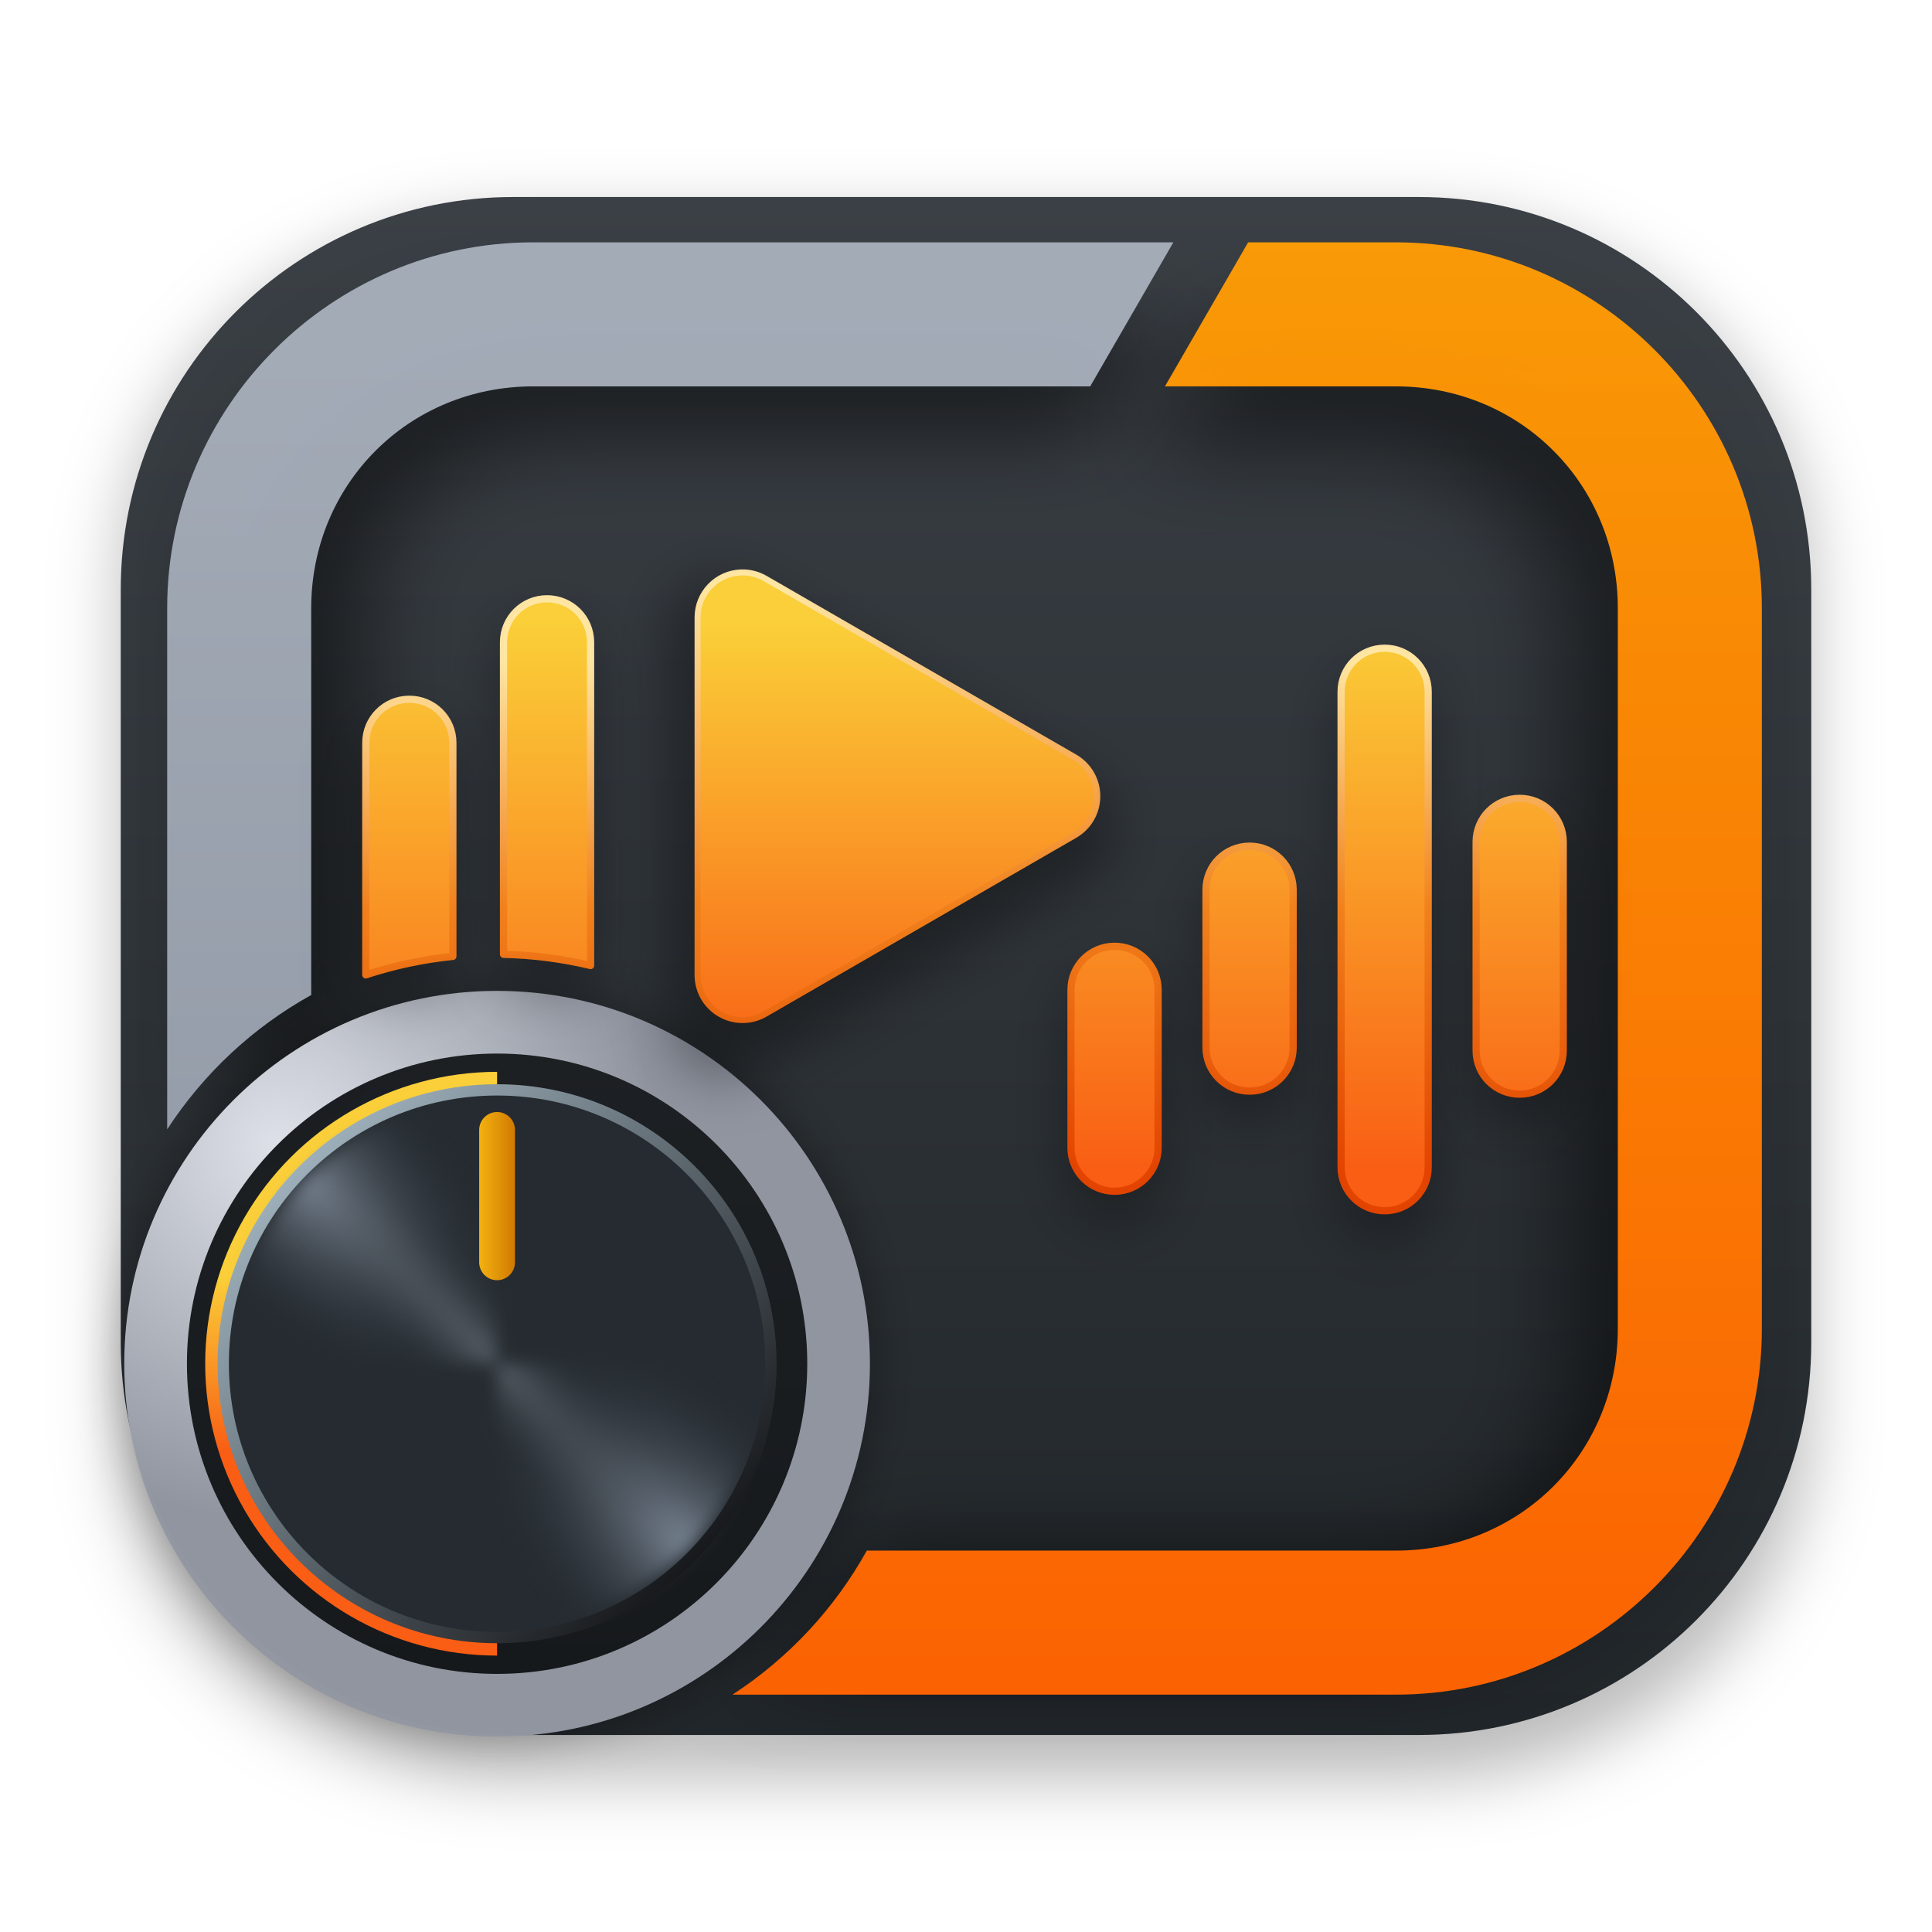
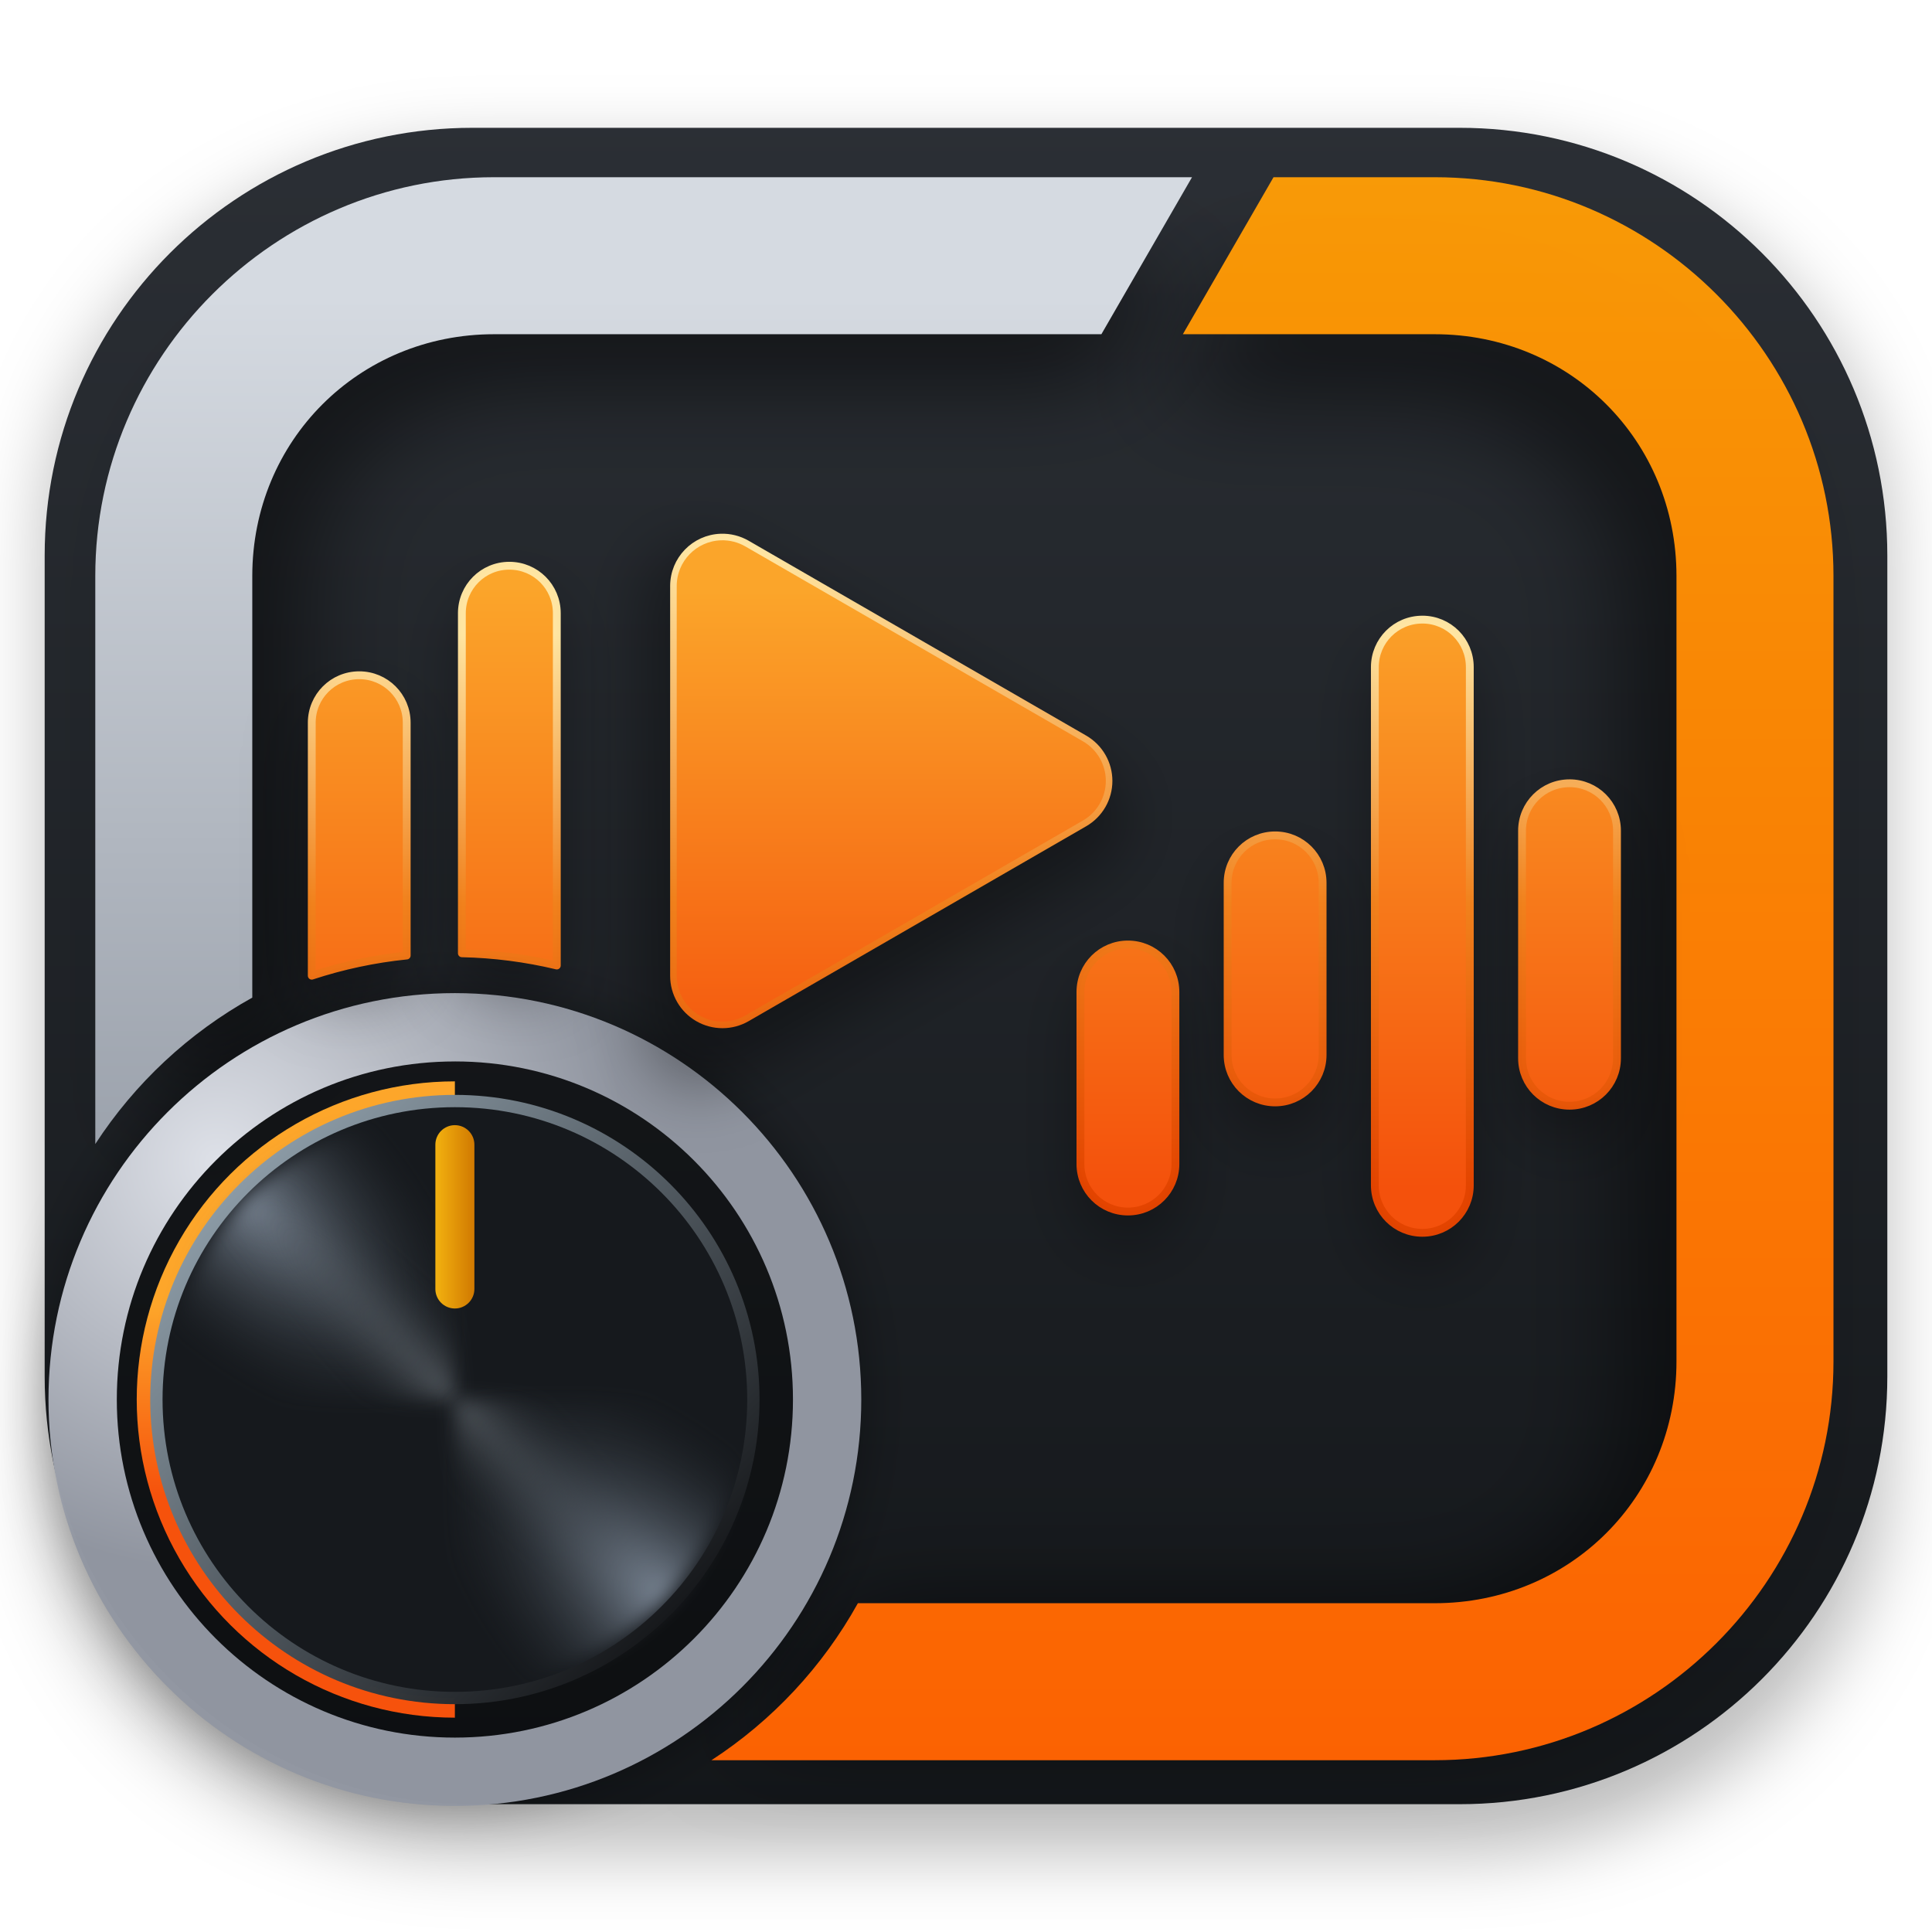
<svg xmlns="http://www.w3.org/2000/svg" xmlns:xlink="http://www.w3.org/1999/xlink" width="128" height="128" viewBox="0 0 128 128" version="1.1" id="svg4" xml:space="preserve">
  <defs id="defs2">
    <linearGradient id="linearGradient23">
      <stop style="stop-color:#ffe6a3;stop-opacity:0.992;" offset="0.246" id="stop13" />
      <stop style="stop-color:#f1811c;stop-opacity:0.992;" offset="0.516" id="stop20" />
      <stop style="stop-color:#e34400;stop-opacity:0.992;" offset="0.8" id="stop23" />
    </linearGradient>
    <linearGradient id="linearGradient43">
-       <stop style="stop-color:#fcd139;stop-opacity:1;" offset="0.2" id="stop42" />
-       <stop style="stop-color:#fb5f14;stop-opacity:1;" offset="0.8" id="stop43" />
+       <stop style="stop-color:#fda62a;stop-opacity:1;" offset="0.2" id="stop42" />
+       <stop style="stop-color:#f6520c;stop-opacity:1;" offset="0.8" id="stop43" />
    </linearGradient>
    <linearGradient id="linearGradient36">
      <stop style="stop-color:#ffe6a3;stop-opacity:0.992;" offset="0.2" id="stop35" />
      <stop style="stop-color:#f1811c;stop-opacity:0.992;" offset="0.516" id="stop37" />
      <stop style="stop-color:#e34400;stop-opacity:0.992;" offset="0.8" id="stop36" />
    </linearGradient>
    <linearGradient id="linearGradient21">
-       <stop style="stop-color:#fcd139;stop-opacity:0.992;" offset="0.2" id="stop21" />
-       <stop style="stop-color:#fb5f14;stop-opacity:0.992;" offset="0.8" id="stop22" />
+       <stop style="stop-color:#fda62a;stop-opacity:1;" offset="0.2" id="stop21" />
+       <stop style="stop-color:#f6520c;stop-opacity:1;" offset="0.8" id="stop22" />
    </linearGradient>
    <linearGradient id="linearGradient19">
      <stop style="stop-color:#b3bec8;stop-opacity:0.992;" offset="0" id="stop19" />
      <stop style="stop-color:#252b30;stop-opacity:0;" offset="1" id="stop18" />
    </linearGradient>
    <linearGradient id="linearGradient15">
      <stop style="stop-color:#7c8897;stop-opacity:0.992;" offset="0" id="stop16" />
      <stop style="stop-color:#252b30;stop-opacity:0;" offset="1" id="stop17" />
    </linearGradient>
    <linearGradient id="linearGradient8">
      <stop style="stop-color:#f5b310;stop-opacity:0.992;" offset="0" id="stop11" />
      <stop style="stop-color:#d27a01;stop-opacity:0.992;" offset="1" id="stop12" />
    </linearGradient>
    <linearGradient id="linearGradient1">
-       <stop style="stop-color:#9dafba;stop-opacity:1;" offset="0" id="stop3" />
+       <stop style="stop-color:#8b9aa5;stop-opacity:1;" offset="0" id="stop3" />
      <stop style="stop-color:#17191c;stop-opacity:0.992;" offset="1" id="stop4" />
    </linearGradient>
    <linearGradient id="linearGradient14">
      <stop style="stop-color:#dee1e8;stop-opacity:1;" offset="0" id="stop14" />
      <stop style="stop-color:#9297a2;stop-opacity:0.988;" offset="1" id="stop15" />
    </linearGradient>
    <linearGradient id="linearGradient9">
-       <stop style="stop-color:#a4acb8;stop-opacity:0.988;" offset="0" id="stop9" />
-       <stop style="stop-color:#939aa7;stop-opacity:1;" offset="1" id="stop10" />
+       <stop style="stop-color:#d5dae1;stop-opacity:1;" offset="0" id="stop9" />
+       <stop style="stop-color:#8b929d;stop-opacity:1;" offset="1" id="stop10" />
    </linearGradient>
    <linearGradient id="linearGradient7">
      <stop style="stop-color:#fba006;stop-opacity:0.988;" offset="0" id="stop7" />
      <stop style="stop-color:#fb6202;stop-opacity:1;" offset="1" id="stop8" />
    </linearGradient>
    <linearGradient id="bg" x1="0%" y1="0%" x2="0%" y2="100%">
-       <stop offset="0" stop-color="#9C948E" id="stop1" style="stop-color:#3a3f45;stop-opacity:0.988;" />
-       <stop offset="1" stop-color="#7B7068" id="stop2" style="stop-color:#1e2327;stop-opacity:0.988;" />
+       <stop offset="0" stop-color="#9C948E" id="stop1" style="stop-color:#2c3036;stop-opacity:1;" />
+       <stop offset="1" stop-color="#7B7068" id="stop2" style="stop-color:#121518;stop-opacity:1;" />
    </linearGradient>
    <filter id="shadow" x="-0.048" y="-0.048" width="1.096" height="1.096">
      <feGaussianBlur stdDeviation="2.24" id="feGaussianBlur2" />
    </filter>
    <clipPath id="roundedClip">
      <rect x="8" y="8" width="112" height="112" rx="26" ry="26" id="rect2" />
    </clipPath>
    <linearGradient xlink:href="#linearGradient7" id="linearGradient37" gradientUnits="userSpaceOnUse" x1="64" y1="12.286" x2="64" y2="115.714" gradientTransform="matrix(1.021512,0,0,1.021512,-1.475275,-5.928059)" />
    <linearGradient xlink:href="#linearGradient9" id="linearGradient38" gradientUnits="userSpaceOnUse" x1="44.916" y1="28.664" x2="44.916" y2="93.922" gradientTransform="matrix(1.021512,0,0,1.021512,-1.475275,-5.928059)" />
    <filter style="color-interpolation-filters:sRGB" id="filter38" x="-0.119" y="-0.116" width="1.238" height="1.232">
      <feGaussianBlur stdDeviation="3.232" id="feGaussianBlur38" />
    </filter>
    <filter style="color-interpolation-filters:sRGB" id="filter39" x="-0.116" y="-0.075" width="1.232" height="1.15">
      <feGaussianBlur stdDeviation="3.232" id="feGaussianBlur39" />
    </filter>
    <radialGradient xlink:href="#linearGradient14" id="radialGradient20-0" cx="10.955" cy="-71.208" fx="10.955" fy="-71.208" r="24" gradientUnits="userSpaceOnUse" gradientTransform="matrix(1.091126,0,0,1.091126,3.946126,159.1843)" />
    <filter style="color-interpolation-filters:sRGB" id="filter40" x="-0.075" y="-0.075" width="1.15" height="1.15">
      <feGaussianBlur stdDeviation="1.5" id="feGaussianBlur40" />
    </filter>
    <linearGradient xlink:href="#linearGradient1" id="linearGradient4" x1="17.291" y1="82.878" x2="45.051" y2="110.639" gradientUnits="userSpaceOnUse" />
    <linearGradient xlink:href="#linearGradient8" id="linearGradient12" x1="-462.141" y1="157.181" x2="-454.095" y2="157.181" gradientUnits="userSpaceOnUse" gradientTransform="matrix(0.3126041,0,0,0.3126041,174.3805,35.85124)" />
    <radialGradient xlink:href="#linearGradient15" id="radialGradient17" cx="6.812" cy="173.527" fx="6.812" fy="173.527" r="10.013" gradientUnits="userSpaceOnUse" gradientTransform="matrix(-1.358197,-1.358197,0.7382656,-0.7382656,-73.77336,247.4006)" />
    <radialGradient xlink:href="#linearGradient19" id="radialGradient17-1" cx="16.823" cy="173.249" fx="16.823" fy="173.249" r="10.013" gradientUnits="userSpaceOnUse" gradientTransform="matrix(-0.3205338,0.3205338,-1.920781,-1.920781,369.3372,424.1405)" />
    <radialGradient xlink:href="#linearGradient15" id="radialGradient17-6" cx="6.812" cy="173.527" fx="6.812" fy="173.527" r="10.013" gradientUnits="userSpaceOnUse" gradientTransform="matrix(-1.358197,-1.358197,0.6874427,-0.6874427,-64.95419,238.5814)" />
    <radialGradient xlink:href="#linearGradient19" id="radialGradient17-1-2" cx="16.823" cy="173.249" fx="16.823" fy="173.249" r="10.013" gradientUnits="userSpaceOnUse" gradientTransform="matrix(-0.3205338,0.3205338,-1.920781,-1.920781,369.3372,424.1405)" />
    <filter style="color-interpolation-filters:sRGB" id="filter20" x="-0.075" y="-0.075" width="1.15" height="1.15">
      <feGaussianBlur stdDeviation="0.6" id="feGaussianBlur20" />
    </filter>
    <linearGradient xlink:href="#linearGradient43" id="linearGradient31" gradientUnits="userSpaceOnUse" gradientTransform="matrix(0.8153059,0,0,0.8153059,19.45657,206.7118)" x1="53.339" y1="-220.835" x2="53.339" y2="-142.107" />
    <filter style="color-interpolation-filters:sRGB" id="filter31" x="-0.844" y="-0.3" width="2.687" height="1.6">
      <feGaussianBlur stdDeviation="2.15" id="feGaussianBlur31" />
    </filter>
    <linearGradient xlink:href="#linearGradient21" id="linearGradient33" x1="20.921" y1="86.509" x2="20.921" y2="107.009" gradientUnits="userSpaceOnUse" gradientTransform="matrix(0.94331,0,0,0.94331,3.529679,-0.9231048)" />
    <linearGradient xlink:href="#linearGradient23" id="linearGradient35" x1="62.945" y1="31.664" x2="62.945" y2="95.851" gradientUnits="userSpaceOnUse" gradientTransform="translate(0,-5)" />
    <linearGradient xlink:href="#linearGradient43" id="linearGradient10" gradientUnits="userSpaceOnUse" gradientTransform="matrix(0.6839912,0,0,0.6839912,24.54878,186.5148)" x1="52.689" y1="-230.309" x2="52.689" y2="-151.748" />
    <linearGradient xlink:href="#linearGradient36" id="linearGradient11" gradientUnits="userSpaceOnUse" gradientTransform="matrix(0.8389381,0,0,0.8389381,8.225924,8.90166)" x1="64" y1="16.963" x2="64" y2="100.938" />
    <linearGradient xlink:href="#bg" id="linearGradient25" x1="64" y1="8" x2="64" y2="120" gradientUnits="userSpaceOnUse" />
  </defs>
-   <rect x="8" y="10.624" width="112" height="112" rx="26" ry="26" fill="#000000" opacity="0.25" filter="url(#shadow)" id="rect3" transform="matrix(1,0,0,0.9252215,0,4.571644)" />
-   <rect style="fill:url(#linearGradient25);stroke-width:0.531;stroke-linecap:round;stroke-linejoin:round" id="rect1" width="112" height="101.894" x="8" y="13.053" rx="26" ry="26" />
-   <circle style="display:inline;opacity:0.35;fill:#000000;fill-opacity:1;stroke:none;stroke-width:7.066;stroke-linecap:round;stroke-linejoin:round;stroke-dasharray:none;stroke-opacity:0.988;filter:url(#filter40)" id="path14" cx="34.645" cy="95.484" r="24" transform="matrix(1.02927,0,0,1.02927,-2.725797,-7.928007)" />
-   <path id="path8" style="baseline-shift:baseline;display:inline;overflow:visible;opacity:0.5;vector-effect:none;fill:#000000;fill-opacity:1;stroke-linecap:round;stroke-linejoin:round;filter:url(#filter39);enable-background:accumulate;stop-color:#000000;stop-opacity:1" d="M 82.395,14.287 77,23.629 h 14.986 c 8.05,0 14.385,6.334 14.385,14.385 v 55.973 c 0,8.05 -6.334,14.385 -14.385,14.385 H 57.664 a 26.5,26.5 0 0 1 -8.713,9.342 h 43.035 c 13.064,0 23.727,-10.662 23.727,-23.727 V 38.014 c 0,-13.064 -10.662,-23.727 -23.727,-23.727 z" transform="matrix(0.94331,0,0,0.8606119,3.529679,9.453016)" />
-   <path id="rect6" style="baseline-shift:baseline;display:inline;overflow:visible;opacity:0.5;vector-effect:none;fill:#000000;fill-opacity:1;stroke-linecap:round;stroke-linejoin:round;filter:url(#filter38);enable-background:accumulate;stop-color:#000000;stop-opacity:1" d="m 36.014,14.287 c -13.064,0 -23.727,10.662 -23.727,23.727 v 43.035 a 26.5,26.5 0 0 1 9.342,-8.713 V 38.014 c 0,-8.05 6.334,-14.385 14.385,-14.385 h 36.139 l 5.393,-9.342 z" transform="matrix(0.94331,0,0,0.8113151,3.529679,9.774933)" />
-   <path id="path8-9" style="baseline-shift:baseline;display:inline;overflow:visible;vector-effect:none;fill:url(#linearGradient37);stroke-width:1.022;stroke-linecap:round;stroke-linejoin:round;enable-background:accumulate;stop-color:#000000" d="m 82.692,16.056 -5.511,9.543 h 15.309 c 8.224,0 14.694,6.471 14.694,14.694 v 47.744 c 0,8.224 -6.471,14.694 -14.694,14.694 h -35.061 c -2.144,3.859 -5.2,7.135 -8.9,9.543 h 43.961 c 13.345,0 24.237,-10.892 24.237,-24.237 V 40.293 c 0,-13.345 -10.892,-24.237 -24.237,-24.237 z" />
-   <path id="rect6-2" style="baseline-shift:baseline;display:inline;overflow:visible;vector-effect:none;fill:url(#linearGradient38);fill-opacity:1;stroke-width:1.022;stroke-linecap:round;stroke-linejoin:round;enable-background:accumulate;stop-color:#000000" d="m 35.313,16.056 c -13.345,0 -24.237,10.892 -24.237,24.237 v 34.528 c 2.408,-3.701 5.684,-6.756 9.543,-8.9 v -25.628 c 0,-8.224 6.471,-14.694 14.694,-14.694 h 36.916 l 5.509,-9.543 z" />
-   <path style="opacity:1;fill:url(#linearGradient33);fill-opacity:1;stroke:none;stroke-width:0.734;stroke-linecap:round;stroke-linejoin:round;stroke-opacity:1" id="path31" d="m 32.933,109.688 a 19.338,19.338 0 0 1 -16.747,-9.669 19.338,19.338 0 0 1 0,-19.338 19.338,19.338 0 0 1 16.747,-9.669 v 19.338 z" />
-   <g id="g30" transform="matrix(0.94331,0,0,0.94331,3.529679,-0.9231047)">
-     <path id="path14-5" style="fill:url(#radialGradient20-0);stroke:none;stroke-width:7.71;stroke-linecap:round;stroke-linejoin:round;stroke-dasharray:none;stroke-opacity:0.988" d="M 31.172,70.572 A 26.187,26.187 0 0 0 4.984,96.758 26.187,26.187 0 0 0 31.172,122.945 26.187,26.187 0 0 0 57.357,96.758 26.187,26.187 0 0 0 31.172,70.572 Z m 0,4.402 A 21.784,21.784 0 0 1 52.955,96.758 21.784,21.784 0 0 1 31.172,118.543 21.784,21.784 0 0 1 9.387,96.758 21.784,21.784 0 0 1 31.172,74.975 Z" />
-     <path style="baseline-shift:baseline;display:inline;overflow:visible;vector-effect:none;fill:#252b30;fill-opacity:1;stroke-linecap:round;stroke-linejoin:round;enable-background:accumulate;stop-color:#000000" d="m 50.404,96.759 a 19.233,19.233 0 0 1 -19.233,19.233 19.233,19.233 0 0 1 -19.233,-19.233 19.233,19.233 0 0 1 19.233,-19.233 19.233,19.233 0 0 1 19.233,19.233 z" id="path29" />
-     <g id="g39" style="display:inline">
-       <path style="mix-blend-mode:normal;fill:url(#radialGradient17-6);fill-opacity:0.992;stroke:none;stroke-width:0.793;stroke-linecap:round;stroke-linejoin:round;stroke-opacity:1;filter:url(#filter20)" id="path1-9-92" d="M 50.404,96.759 A 19.233,19.233 0 0 1 31.171,115.992 V 96.759 Z" transform="matrix(-0.9735337,0,0,-0.9735337,61.51682,190.9567)" />
-       <path style="display:inline;opacity:0.351;mix-blend-mode:normal;fill:url(#radialGradient17-1-2);fill-opacity:0.992;stroke:none;stroke-width:0.793;stroke-linecap:round;stroke-linejoin:round;stroke-opacity:1;filter:url(#filter20)" id="path1-9-9-0" d="M 50.404,96.759 A 19.233,19.233 0 0 1 31.171,115.992 V 96.759 Z" transform="matrix(-0.9735337,0,0,-0.9735337,61.51682,190.9567)" />
-       <path style="display:inline;opacity:0.351;mix-blend-mode:normal;fill:url(#radialGradient17-1);fill-opacity:0.992;stroke:none;stroke-width:0.793;stroke-linecap:round;stroke-linejoin:round;stroke-opacity:1;filter:url(#filter20)" id="path1-9-9" d="M 50.404,96.759 A 19.233,19.233 0 0 1 31.171,115.992 V 96.759 Z" transform="matrix(0.9735337,0,0,0.9735337,0.8249778,2.56084)" />
-       <path style="display:inline;mix-blend-mode:normal;fill:url(#radialGradient17);fill-opacity:0.992;stroke:none;stroke-width:0.793;stroke-linecap:round;stroke-linejoin:round;stroke-opacity:1;filter:url(#filter20)" id="path1-9" d="M 50.404,96.759 A 19.233,19.233 0 0 1 31.171,115.992 V 96.759 Z" transform="matrix(0.9735337,0,0,0.9735337,0.8249778,2.56084)" />
+   <g id="gesamt" transform="translate(64,64) scale(1.09) translate(-64,-64)">
+     <rect x="8" y="10.624" width="112" height="112" rx="26" ry="26" fill="#000000" opacity="0.25" filter="url(#shadow)" id="rect3" transform="matrix(1,0,0,0.9252215,0,4.571644)" />
+     <rect style="fill:url(#linearGradient25);stroke-width:0.531;stroke-linecap:round;stroke-linejoin:round" id="rect1" width="112" height="101.894" x="8" y="13.053" rx="26" ry="26" />
+     <circle style="display:inline;opacity:0.35;fill:#000000;fill-opacity:1;stroke:none;stroke-width:7.066;stroke-linecap:round;stroke-linejoin:round;stroke-dasharray:none;stroke-opacity:0.988;filter:url(#filter40)" id="path14" cx="34.645" cy="95.484" r="24" transform="matrix(1.02927,0,0,1.02927,-2.725797,-7.928007)" />
+     <path id="path8" style="baseline-shift:baseline;display:inline;overflow:visible;opacity:0.5;vector-effect:none;fill:#000000;fill-opacity:1;stroke-linecap:round;stroke-linejoin:round;filter:url(#filter39);enable-background:accumulate;stop-color:#000000;stop-opacity:1" d="M 82.395,14.287 77,23.629 h 14.986 c 8.05,0 14.385,6.334 14.385,14.385 v 55.973 c 0,8.05 -6.334,14.385 -14.385,14.385 H 57.664 a 26.5,26.5 0 0 1 -8.713,9.342 h 43.035 c 13.064,0 23.727,-10.662 23.727,-23.727 V 38.014 c 0,-13.064 -10.662,-23.727 -23.727,-23.727 z" transform="matrix(0.94331,0,0,0.8606119,3.529679,9.453016)" />
+     <path id="rect6" style="baseline-shift:baseline;display:inline;overflow:visible;opacity:0.5;vector-effect:none;fill:#000000;fill-opacity:1;stroke-linecap:round;stroke-linejoin:round;filter:url(#filter38);enable-background:accumulate;stop-color:#000000;stop-opacity:1" d="m 36.014,14.287 c -13.064,0 -23.727,10.662 -23.727,23.727 v 43.035 a 26.5,26.5 0 0 1 9.342,-8.713 V 38.014 c 0,-8.05 6.334,-14.385 14.385,-14.385 h 36.139 l 5.393,-9.342 z" transform="matrix(0.94331,0,0,0.8113151,3.529679,9.774933)" />
+     <path id="path8-9" style="baseline-shift:baseline;display:inline;overflow:visible;vector-effect:none;fill:url(#linearGradient37);stroke-width:1.022;stroke-linecap:round;stroke-linejoin:round;enable-background:accumulate;stop-color:#000000" d="m 82.692,16.056 -5.511,9.543 h 15.309 c 8.224,0 14.694,6.471 14.694,14.694 v 47.744 c 0,8.224 -6.471,14.694 -14.694,14.694 h -35.061 c -2.144,3.859 -5.2,7.135 -8.9,9.543 h 43.961 c 13.345,0 24.237,-10.892 24.237,-24.237 V 40.293 c 0,-13.345 -10.892,-24.237 -24.237,-24.237 z" />
+     <path id="rect6-2" style="baseline-shift:baseline;display:inline;overflow:visible;vector-effect:none;fill:url(#linearGradient38);fill-opacity:1;stroke-width:1.022;stroke-linecap:round;stroke-linejoin:round;enable-background:accumulate;stop-color:#000000" d="m 35.313,16.056 c -13.345,0 -24.237,10.892 -24.237,24.237 v 34.528 c 2.408,-3.701 5.684,-6.756 9.543,-8.9 v -25.628 c 0,-8.224 6.471,-14.694 14.694,-14.694 h 36.916 l 5.509,-9.543 z" />
+     <path style="opacity:1;fill:url(#linearGradient33);fill-opacity:1;stroke:none;stroke-width:0.734;stroke-linecap:round;stroke-linejoin:round;stroke-opacity:1" id="path31" d="m 32.933,109.688 a 19.338,19.338 0 0 1 -16.747,-9.669 19.338,19.338 0 0 1 0,-19.338 19.338,19.338 0 0 1 16.747,-9.669 v 19.338 z" />
+     <g id="g30" transform="matrix(0.94331,0,0,0.94331,3.529679,-0.9231047)">
+       <path id="path14-5" style="fill:url(#radialGradient20-0);stroke:none;stroke-width:7.71;stroke-linecap:round;stroke-linejoin:round;stroke-dasharray:none;stroke-opacity:0.988" d="M 31.172,70.572 A 26.187,26.187 0 0 0 4.984,96.758 26.187,26.187 0 0 0 31.172,122.945 26.187,26.187 0 0 0 57.357,96.758 26.187,26.187 0 0 0 31.172,70.572 Z m 0,4.402 A 21.784,21.784 0 0 1 52.955,96.758 21.784,21.784 0 0 1 31.172,118.543 21.784,21.784 0 0 1 9.387,96.758 21.784,21.784 0 0 1 31.172,74.975 Z" />
+       <path style="baseline-shift:baseline;display:inline;overflow:visible;vector-effect:none;fill:#16191d;fill-opacity:1;stroke-linecap:round;stroke-linejoin:round;enable-background:accumulate;stop-color:#000000" d="m 50.404,96.759 a 19.233,19.233 0 0 1 -19.233,19.233 19.233,19.233 0 0 1 -19.233,-19.233 19.233,19.233 0 0 1 19.233,-19.233 19.233,19.233 0 0 1 19.233,19.233 z" id="path29" />
+       <g id="g39" style="display:inline">
+         <path style="mix-blend-mode:normal;fill:url(#radialGradient17-6);fill-opacity:0.992;stroke:none;stroke-width:0.793;stroke-linecap:round;stroke-linejoin:round;stroke-opacity:1;filter:url(#filter20)" id="path1-9-92" d="M 50.404,96.759 A 19.233,19.233 0 0 1 31.171,115.992 V 96.759 Z" transform="matrix(-0.9735337,0,0,-0.9735337,61.51682,190.9567)" />
+         <path style="display:inline;opacity:0.351;mix-blend-mode:normal;fill:url(#radialGradient17-1-2);fill-opacity:0.992;stroke:none;stroke-width:0.793;stroke-linecap:round;stroke-linejoin:round;stroke-opacity:1;filter:url(#filter20)" id="path1-9-9-0" d="M 50.404,96.759 A 19.233,19.233 0 0 1 31.171,115.992 V 96.759 Z" transform="matrix(-0.9735337,0,0,-0.9735337,61.51682,190.9567)" />
+         <path style="display:inline;opacity:0.351;mix-blend-mode:normal;fill:url(#radialGradient17-1);fill-opacity:0.992;stroke:none;stroke-width:0.793;stroke-linecap:round;stroke-linejoin:round;stroke-opacity:1;filter:url(#filter20)" id="path1-9-9" d="M 50.404,96.759 A 19.233,19.233 0 0 1 31.171,115.992 V 96.759 Z" transform="matrix(0.9735337,0,0,0.9735337,0.8249778,2.56084)" />
+         <path style="display:inline;mix-blend-mode:normal;fill:url(#radialGradient17);fill-opacity:0.992;stroke:none;stroke-width:0.793;stroke-linecap:round;stroke-linejoin:round;stroke-opacity:1;filter:url(#filter20)" id="path1-9" d="M 50.404,96.759 A 19.233,19.233 0 0 1 31.171,115.992 V 96.759 Z" transform="matrix(0.9735337,0,0,0.9735337,0.8249778,2.56084)" />
+       </g>
+       <path style="baseline-shift:baseline;display:inline;overflow:visible;vector-effect:none;fill:url(#linearGradient4);stroke-linecap:round;stroke-linejoin:round;enable-background:accumulate;stop-color:#000000" d="m 31.172,77.129 c -10.837,0 -19.631,8.792 -19.631,19.629 0,10.837 8.794,19.631 19.631,19.631 10.837,0 19.629,-8.794 19.629,-19.631 0,-10.837 -8.792,-19.629 -19.629,-19.629 z m 0,0.793 c 10.408,0 18.836,8.428 18.836,18.836 0,10.408 -8.428,18.838 -18.836,18.838 -10.408,0 -18.838,-8.43 -18.838,-18.838 0,-10.408 8.43,-18.836 18.838,-18.836 z" id="path30" />
+       <rect style="opacity:1;fill:url(#linearGradient12);stroke:none;stroke-width:0.129;stroke-linecap:round;stroke-linejoin:round;stroke-opacity:1" id="rect5" width="2.515" height="11.813" x="29.913" y="79.08" rx="1.258" ry="1.258" />
    </g>
-     <path style="baseline-shift:baseline;display:inline;overflow:visible;vector-effect:none;fill:url(#linearGradient4);stroke-linecap:round;stroke-linejoin:round;enable-background:accumulate;stop-color:#000000" d="m 31.172,77.129 c -10.837,0 -19.631,8.792 -19.631,19.629 0,10.837 8.794,19.631 19.631,19.631 10.837,0 19.629,-8.794 19.629,-19.631 0,-10.837 -8.792,-19.629 -19.629,-19.629 z m 0,0.793 c 10.408,0 18.836,8.428 18.836,18.836 0,10.408 -8.428,18.838 -18.836,18.838 -10.408,0 -18.838,-8.43 -18.838,-18.838 0,-10.408 8.43,-18.836 18.838,-18.836 z" id="path30" />
-     <rect style="opacity:1;fill:url(#linearGradient12);stroke:none;stroke-width:0.129;stroke-linecap:round;stroke-linejoin:round;stroke-opacity:1" id="rect5" width="2.515" height="11.813" x="29.913" y="79.08" rx="1.258" ry="1.258" />
-   </g>
-   <path style="opacity:0.35;fill:#000000;fill-opacity:1;stroke:none;stroke-width:0.505;stroke-linecap:round;stroke-linejoin:round;stroke-opacity:1;filter:url(#filter31)" d="m 93.508,43.506 c -1.695,0 -3.059,1.366 -3.059,3.061 v 33.391 c 0,1.695 1.364,3.059 3.059,3.059 1.695,0 3.059,-1.364 3.059,-3.059 V 46.566 c 0,-1.695 -1.364,-3.061 -3.059,-3.061 z" id="path12" transform="matrix(0.94331,0,0,0.94331,3.529679,3.793445)" />
-   <g id="g2" transform="matrix(0.94331,0,0,0.94331,3.529679,3.793445)">
-     <path style="opacity:0.35;fill:#000000;fill-opacity:1;stroke:none;stroke-width:0.505;stroke-linecap:round;stroke-linejoin:round;stroke-opacity:1;filter:url(#filter31)" d="m 74.539,64.439 c -1.695,0 -3.061,1.364 -3.061,3.059 v 11.088 c 0,1.695 1.366,3.059 3.061,3.059 1.695,0 3.059,-1.364 3.059,-3.059 V 67.498 c 0,-1.695 -1.364,-3.059 -3.059,-3.059 z" id="path17" />
-     <path style="opacity:0.35;fill:#000000;fill-opacity:1;stroke:none;stroke-width:0.505;stroke-linecap:round;stroke-linejoin:round;stroke-opacity:1;filter:url(#filter31)" d="m 84.023,57.408 c -1.695,0 -3.061,1.364 -3.061,3.059 v 11.088 c 0,1.695 1.366,3.059 3.061,3.059 1.695,0 3.059,-1.364 3.059,-3.059 V 60.467 c 0,-1.695 -1.364,-3.059 -3.059,-3.059 z" id="path16" />
-     <path style="opacity:0.35;fill:#000000;fill-opacity:1;stroke:none;stroke-width:0.505;stroke-linecap:round;stroke-linejoin:round;stroke-opacity:1;filter:url(#filter31)" d="m 102.992,54.051 c -1.695,0 -3.059,1.364 -3.059,3.059 v 14.658 c 0,1.695 1.364,3.059 3.059,3.059 1.695,0 3.059,-1.364 3.059,-3.059 V 57.109 c 0,-1.695 -1.364,-3.059 -3.059,-3.059 z" id="path15" />
-     <path style="opacity:0.35;fill:#000000;fill-opacity:1;stroke:none;stroke-width:0.505;stroke-linecap:round;stroke-linejoin:round;stroke-opacity:1;filter:url(#filter31)" d="m 25.008,47.09 c -1.695,0 -3.059,1.364 -3.059,3.059 v 16.301 a 29,29 0 0 1 6.117,-1.301 v -15 c 0,-1.695 -1.364,-3.059 -3.059,-3.059 z" id="path13" />
-     <path style="opacity:0.35;fill:#000000;fill-opacity:1;stroke:none;stroke-width:0.505;stroke-linecap:round;stroke-linejoin:round;stroke-opacity:1;filter:url(#filter31)" d="m 34.68,40.033 c -1.695,0 -3.059,1.364 -3.059,3.059 v 21.914 a 29,29 0 0 1 6.117,0.787 V 43.092 c 0,-1.695 -1.364,-3.059 -3.059,-3.059 z" id="path11" />
-     <path id="path6" style="fill:url(#linearGradient31);fill-opacity:0.992;stroke:url(#linearGradient35);stroke-width:0.505;stroke-linecap:round;stroke-linejoin:round" d="m 34.68,38.033 c -1.695,0 -3.059,1.364 -3.059,3.059 v 21.914 a 29,29 0 0 1 6.117,0.787 V 41.092 c 0,-1.695 -1.364,-3.059 -3.059,-3.059 z m 58.828,3.473 c -1.695,0 -3.059,1.366 -3.059,3.061 v 33.391 c 0,1.695 1.364,3.059 3.059,3.059 1.695,0 3.059,-1.364 3.059,-3.059 V 44.566 c 0,-1.695 -1.364,-3.061 -3.059,-3.061 z m -68.5,3.584 c -1.695,0 -3.059,1.364 -3.059,3.059 v 16.301 a 29,29 0 0 1 6.117,-1.301 v -15 c 0,-1.695 -1.364,-3.059 -3.059,-3.059 z m 77.984,6.961 c -1.695,0 -3.059,1.364 -3.059,3.059 v 14.658 c 0,1.695 1.364,3.059 3.059,3.059 1.695,0 3.059,-1.364 3.059,-3.059 V 55.109 c 0,-1.695 -1.364,-3.059 -3.059,-3.059 z m -18.969,3.357 c -1.695,0 -3.061,1.364 -3.061,3.059 v 11.088 c 0,1.695 1.366,3.059 3.061,3.059 1.695,0 3.059,-1.364 3.059,-3.059 V 58.467 c 0,-1.695 -1.364,-3.059 -3.059,-3.059 z m -9.484,7.031 c -1.695,0 -3.061,1.364 -3.061,3.059 v 11.088 c 0,1.695 1.366,3.059 3.061,3.059 1.695,0 3.059,-1.364 3.059,-3.059 V 65.498 c 0,-1.695 -1.364,-3.059 -3.059,-3.059 z" />
-     <path style="display:inline;opacity:0.35;fill:#000000;fill-opacity:1;stroke:none;stroke-width:0.505;stroke-linecap:round;stroke-linejoin:round;stroke-opacity:1;filter:url(#filter31)" d="m 41.77,33.52 a 3.766,3.766 0 0 0 -3.635,3.764 v 29.941 a 3.766,3.766 0 0 0 5.648,3.262 L 69.715,55.514 a 3.766,3.766 0 0 0 0,-6.521 L 43.783,34.021 a 3.766,3.766 0 0 0 -2.014,-0.502 z" id="path21" transform="matrix(0.9331843,0,0,0.9331843,7.665896,5.491385)" />
-     <path style="fill:url(#linearGradient10);fill-opacity:0.992;stroke:url(#linearGradient11);stroke-width:0.424;stroke-linecap:round;stroke-linejoin:round" d="m 48.302,36.184 a 3.159,3.159 0 0 0 -3.049,3.157 V 64.46 a 3.159,3.159 0 0 0 4.739,2.736 L 71.746,54.635 a 3.159,3.159 0 0 0 0,-5.471 L 49.991,36.605 a 3.159,3.159 0 0 0 -1.689,-0.421 z" id="path21-3" />
+     <path style="opacity:0.35;fill:#000000;fill-opacity:1;stroke:none;stroke-width:0.505;stroke-linecap:round;stroke-linejoin:round;stroke-opacity:1;filter:url(#filter31)" d="m 93.508,43.506 c -1.695,0 -3.059,1.366 -3.059,3.061 v 33.391 c 0,1.695 1.364,3.059 3.059,3.059 1.695,0 3.059,-1.364 3.059,-3.059 V 46.566 c 0,-1.695 -1.364,-3.061 -3.059,-3.061 z" id="path12" transform="matrix(0.94331,0,0,0.94331,3.529679,3.793445)" />
+     <g id="g2" transform="matrix(0.94331,0,0,0.94331,3.529679,3.793445)">
+       <path style="opacity:0.35;fill:#000000;fill-opacity:1;stroke:none;stroke-width:0.505;stroke-linecap:round;stroke-linejoin:round;stroke-opacity:1;filter:url(#filter31)" d="m 74.539,64.439 c -1.695,0 -3.061,1.364 -3.061,3.059 v 11.088 c 0,1.695 1.366,3.059 3.061,3.059 1.695,0 3.059,-1.364 3.059,-3.059 V 67.498 c 0,-1.695 -1.364,-3.059 -3.059,-3.059 z" id="path17" />
+       <path style="opacity:0.35;fill:#000000;fill-opacity:1;stroke:none;stroke-width:0.505;stroke-linecap:round;stroke-linejoin:round;stroke-opacity:1;filter:url(#filter31)" d="m 84.023,57.408 c -1.695,0 -3.061,1.364 -3.061,3.059 v 11.088 c 0,1.695 1.366,3.059 3.061,3.059 1.695,0 3.059,-1.364 3.059,-3.059 V 60.467 c 0,-1.695 -1.364,-3.059 -3.059,-3.059 z" id="path16" />
+       <path style="opacity:0.35;fill:#000000;fill-opacity:1;stroke:none;stroke-width:0.505;stroke-linecap:round;stroke-linejoin:round;stroke-opacity:1;filter:url(#filter31)" d="m 102.992,54.051 c -1.695,0 -3.059,1.364 -3.059,3.059 v 14.658 c 0,1.695 1.364,3.059 3.059,3.059 1.695,0 3.059,-1.364 3.059,-3.059 V 57.109 c 0,-1.695 -1.364,-3.059 -3.059,-3.059 z" id="path15" />
+       <path style="opacity:0.35;fill:#000000;fill-opacity:1;stroke:none;stroke-width:0.505;stroke-linecap:round;stroke-linejoin:round;stroke-opacity:1;filter:url(#filter31)" d="m 25.008,47.09 c -1.695,0 -3.059,1.364 -3.059,3.059 v 16.301 a 29,29 0 0 1 6.117,-1.301 v -15 c 0,-1.695 -1.364,-3.059 -3.059,-3.059 z" id="path13" />
+       <path style="opacity:0.35;fill:#000000;fill-opacity:1;stroke:none;stroke-width:0.505;stroke-linecap:round;stroke-linejoin:round;stroke-opacity:1;filter:url(#filter31)" d="m 34.68,40.033 c -1.695,0 -3.059,1.364 -3.059,3.059 v 21.914 a 29,29 0 0 1 6.117,0.787 V 43.092 c 0,-1.695 -1.364,-3.059 -3.059,-3.059 z" id="path11" />
+       <path id="path6" style="fill:url(#linearGradient31);fill-opacity:0.992;stroke:url(#linearGradient35);stroke-width:0.505;stroke-linecap:round;stroke-linejoin:round" d="m 34.68,38.033 c -1.695,0 -3.059,1.364 -3.059,3.059 v 21.914 a 29,29 0 0 1 6.117,0.787 V 41.092 c 0,-1.695 -1.364,-3.059 -3.059,-3.059 z m 58.828,3.473 c -1.695,0 -3.059,1.366 -3.059,3.061 v 33.391 c 0,1.695 1.364,3.059 3.059,3.059 1.695,0 3.059,-1.364 3.059,-3.059 V 44.566 c 0,-1.695 -1.364,-3.061 -3.059,-3.061 z m -68.5,3.584 c -1.695,0 -3.059,1.364 -3.059,3.059 v 16.301 a 29,29 0 0 1 6.117,-1.301 v -15 c 0,-1.695 -1.364,-3.059 -3.059,-3.059 z m 77.984,6.961 c -1.695,0 -3.059,1.364 -3.059,3.059 v 14.658 c 0,1.695 1.364,3.059 3.059,3.059 1.695,0 3.059,-1.364 3.059,-3.059 V 55.109 c 0,-1.695 -1.364,-3.059 -3.059,-3.059 z m -18.969,3.357 c -1.695,0 -3.061,1.364 -3.061,3.059 v 11.088 c 0,1.695 1.366,3.059 3.061,3.059 1.695,0 3.059,-1.364 3.059,-3.059 V 58.467 c 0,-1.695 -1.364,-3.059 -3.059,-3.059 z m -9.484,7.031 c -1.695,0 -3.061,1.364 -3.061,3.059 v 11.088 c 0,1.695 1.366,3.059 3.061,3.059 1.695,0 3.059,-1.364 3.059,-3.059 V 65.498 c 0,-1.695 -1.364,-3.059 -3.059,-3.059 z" />
+       <path style="display:inline;opacity:0.35;fill:#000000;fill-opacity:1;stroke:none;stroke-width:0.505;stroke-linecap:round;stroke-linejoin:round;stroke-opacity:1;filter:url(#filter31)" d="m 41.77,33.52 a 3.766,3.766 0 0 0 -3.635,3.764 v 29.941 a 3.766,3.766 0 0 0 5.648,3.262 L 69.715,55.514 a 3.766,3.766 0 0 0 0,-6.521 L 43.783,34.021 a 3.766,3.766 0 0 0 -2.014,-0.502 z" id="path21" transform="matrix(0.9331843,0,0,0.9331843,7.665896,5.491385)" />
+       <path style="fill:url(#linearGradient10);fill-opacity:0.992;stroke:url(#linearGradient11);stroke-width:0.424;stroke-linecap:round;stroke-linejoin:round" d="m 48.302,36.184 a 3.159,3.159 0 0 0 -3.049,3.157 V 64.46 a 3.159,3.159 0 0 0 4.739,2.736 L 71.746,54.635 a 3.159,3.159 0 0 0 0,-5.471 L 49.991,36.605 a 3.159,3.159 0 0 0 -1.689,-0.421 z" id="path21-3" />
+     </g>
  </g>
</svg>
